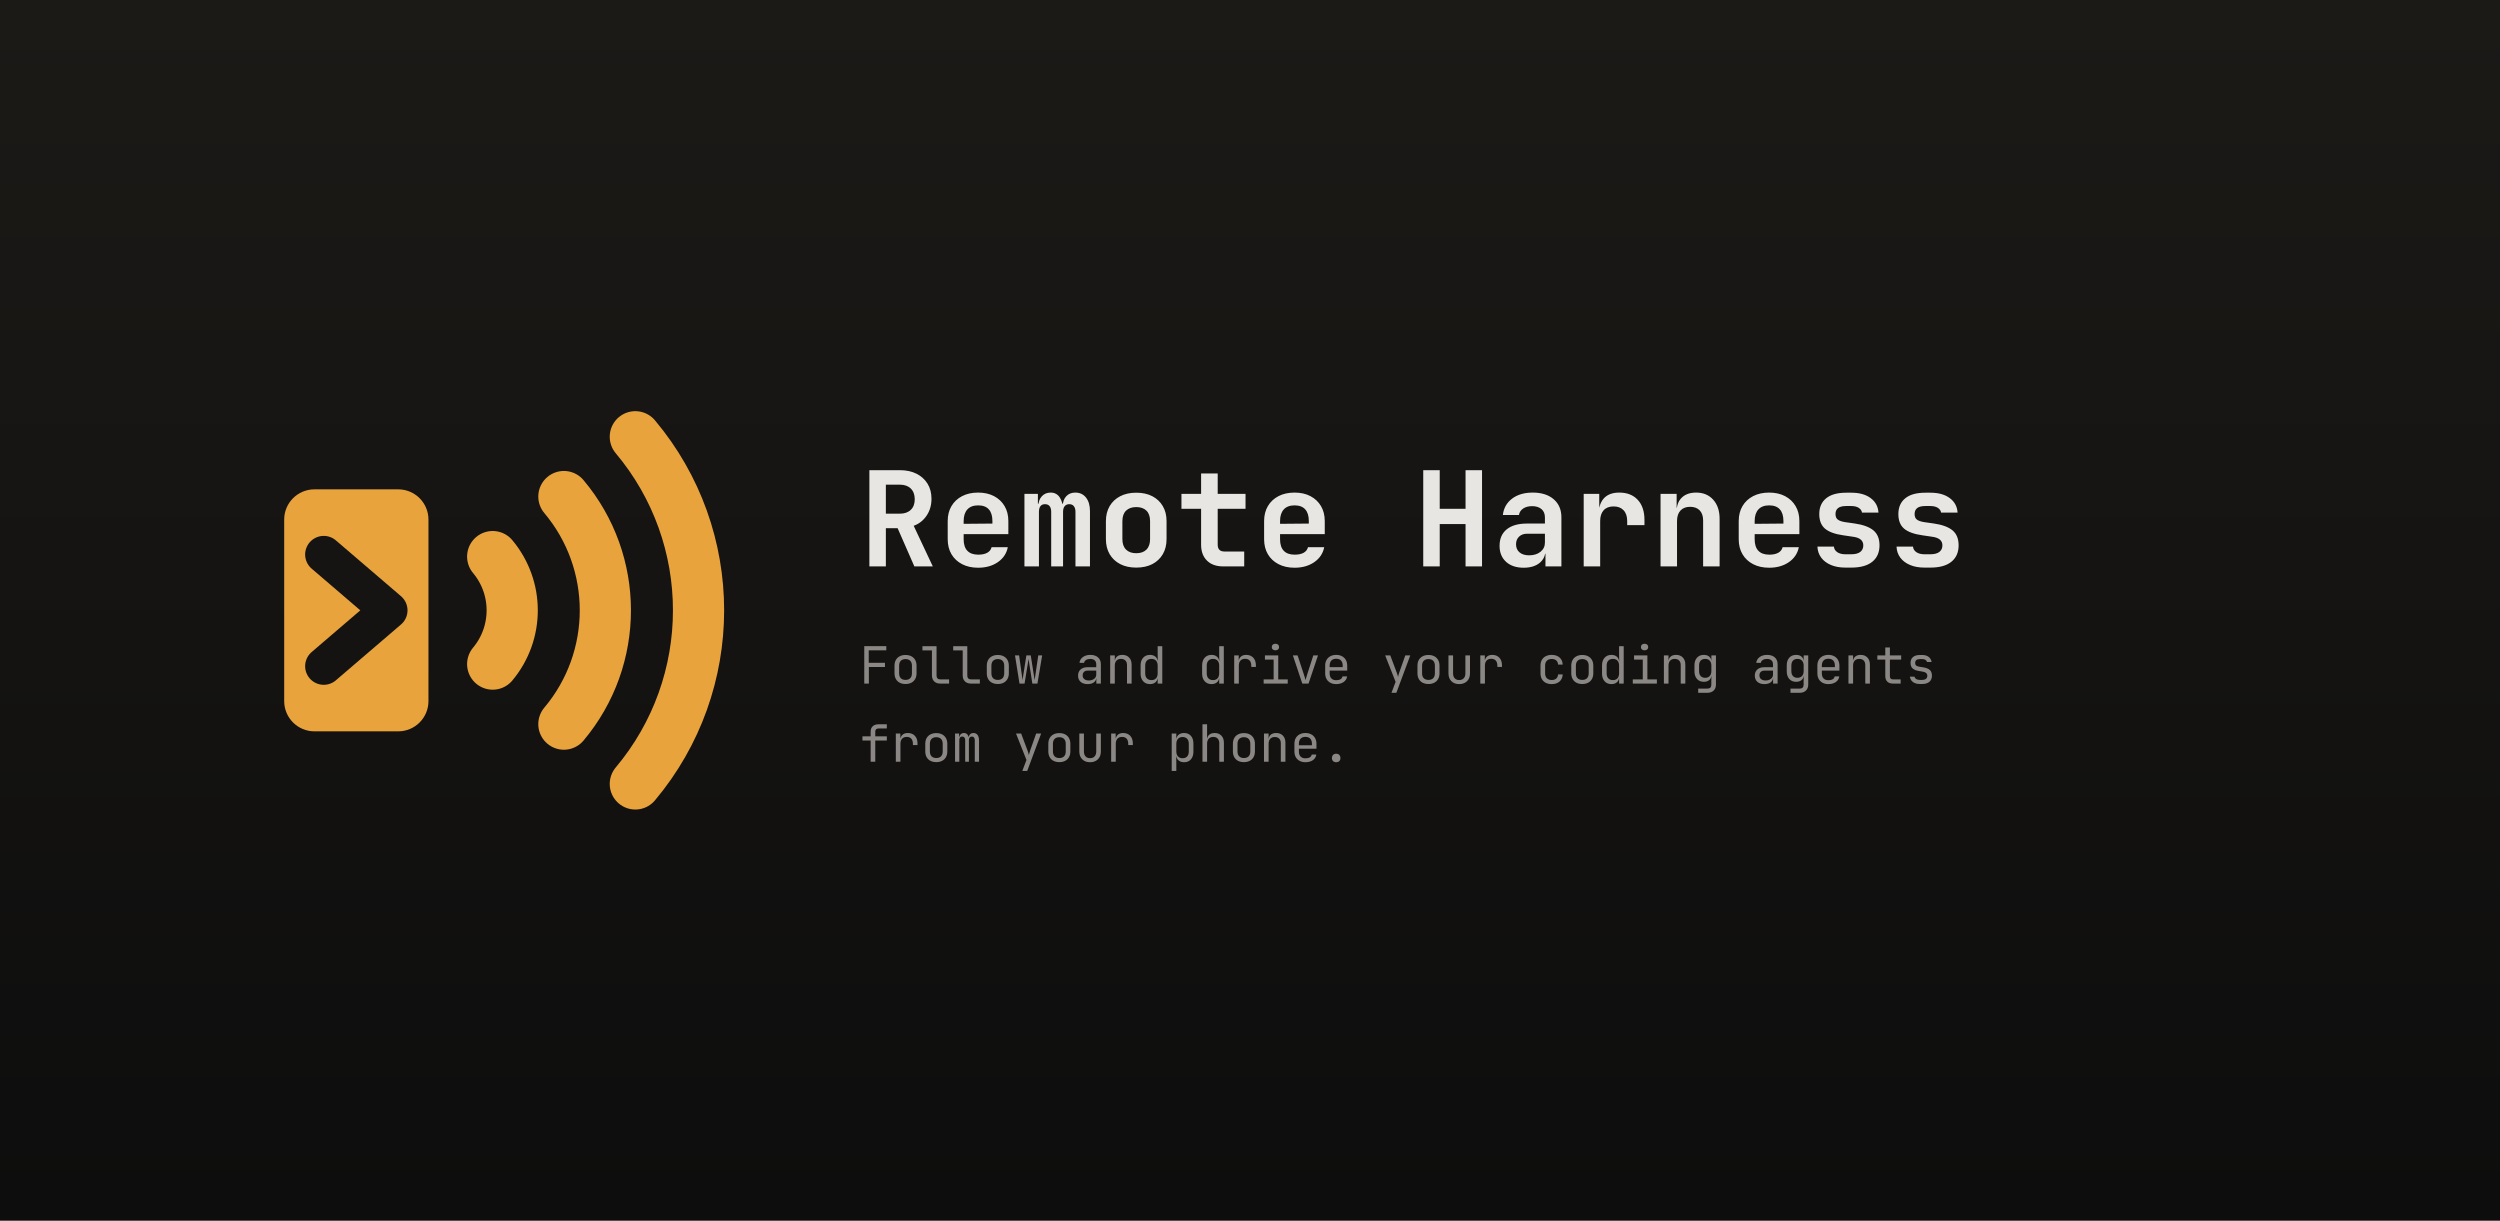
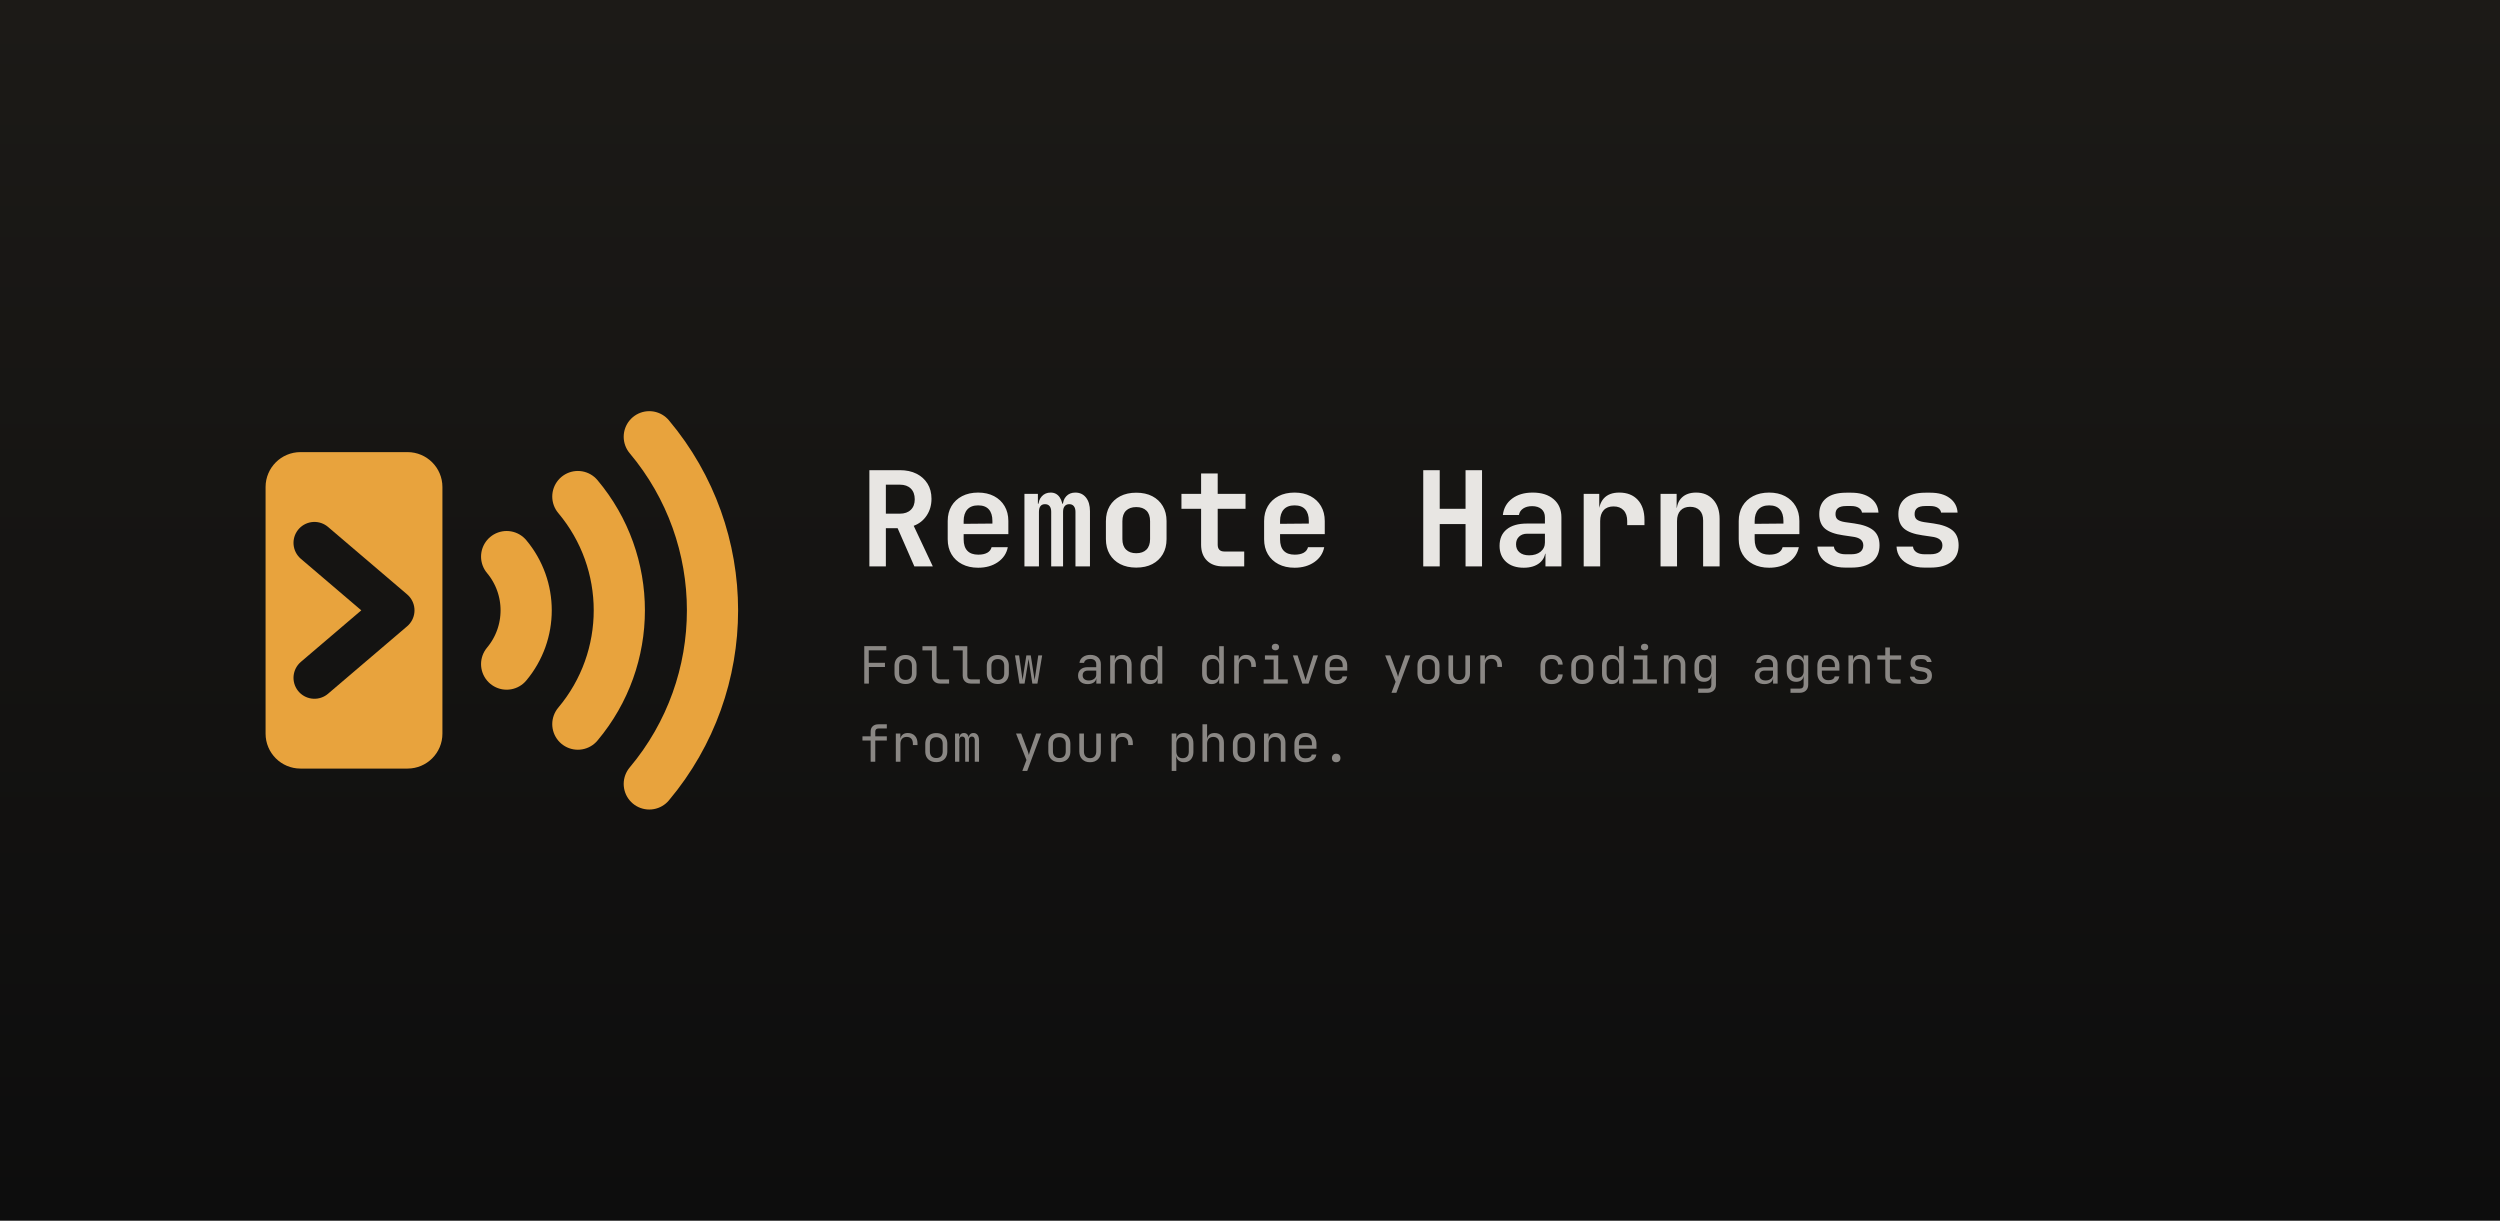
<svg xmlns="http://www.w3.org/2000/svg" width="1024" height="500" viewBox="0 0 1024 500">
  <defs>
    <linearGradient id="fg-bg" x1="0" y1="0" x2="0" y2="1">
      <stop offset="0" stop-color="#1C1A17" />
      <stop offset="1" stop-color="#0D0D0D" />
    </linearGradient>
  </defs>
  <rect width="100%" height="100%" fill="url(#fg-bg)" />
  <g transform="translate(84 128) scale(0.9531)">
    <defs>
      <mask id="cursor-regular">
        <rect width="256" height="256" fill="#fff" />
-         <path d="M51 104L79 128L51 152" fill="none" stroke="#000" stroke-width="16" stroke-linecap="round" stroke-linejoin="round" />
+         <path d="M47 99L81 128L47 157" fill="none" stroke="#000" stroke-width="18" stroke-linecap="round" stroke-linejoin="round" />
      </mask>
    </defs>
-     <rect x="34" y="76" width="62" height="104" rx="13" fill="#E8A33D" mask="url(#cursor-regular)" />
+     <rect x="26" y="60" width="76" height="136" rx="15" fill="#E8A33D" mask="url(#cursor-regular)" />
    <g fill="none" stroke="#E8A33D" stroke-width="22" stroke-linecap="round">
-       <path d="M123.6 104.9A36 36 0 0 1 123.6 151.1" />
-       <path d="M154.2 79.1A76 76 0 0 1 154.2 176.9" />
-       <path d="M184.9 53.4A116 116 0 0 1 184.9 202.6" />
+       <path d="M129.6 104.9A36 36 0 0 1 129.6 151.1" />
+       <path d="M160.2 79.1A76 76 0 0 1 160.2 176.9" />
+       <path d="M190.9 53.4A116 116 0 0 1 190.9 202.6" />
    </g>
  </g>
  <path d="M362.85 232L356.1 232L356.1 192.58L368.58 192.58Q372.52 192.58 375.41 194.04Q378.3 195.5 379.92 198.12Q381.54 200.73 381.54 204.3L381.54 204.3Q381.54 208.19 379.57 211.16Q377.6 214.13 374.25 215.37L374.25 215.37L382.08 232L374.52 232L367.66 216.34L362.85 216.34L362.85 232M362.85 198.52L362.85 210.4L368.58 210.4Q371.44 210.4 373.06 208.83Q374.68 207.27 374.68 204.51L374.68 204.51Q374.68 201.71 373.06 200.11Q371.44 198.52 368.58 198.52L368.58 198.52L362.85 198.52M400.65 232.54L400.65 232.54Q396.87 232.54 394.07 231.08Q391.26 229.62 389.72 227.01Q388.18 224.39 388.18 220.88L388.18 220.88L388.18 213.42Q388.18 209.91 389.72 207.3Q391.26 204.68 394.07 203.22Q396.87 201.76 400.65 201.76L400.65 201.76Q404.38 201.76 407.16 203.22Q409.94 204.68 411.48 207.3Q413.02 209.91 413.02 213.42L413.02 213.42L413.02 218.77L394.71 218.77L394.71 220.88Q394.71 224.01 396.23 225.6Q397.74 227.19 400.71 227.19L400.71 227.19Q402.98 227.19 404.38 226.41Q405.78 225.63 406.16 224.12L406.16 224.12L412.8 224.12Q412.05 227.95 408.73 230.25Q405.41 232.54 400.65 232.54M406.97 214.45L406.49 214.99L406.49 213.37Q406.49 210.29 405.03 208.65Q403.57 207 400.65 207L400.65 207Q397.74 207 396.23 208.67Q394.71 210.35 394.71 213.42L394.71 213.42L394.71 214.56L406.97 214.45M425.55 232L419.61 232L419.61 202.3L425.12 202.3L425.12 206.3L426.25 206.3L425.33 207.27Q425.33 204.78 426.74 203.27Q428.14 201.76 430.35 201.76L430.35 201.76Q432.73 201.76 434.05 203.7Q435.38 205.65 435.38 208.94L435.38 208.94L434.19 206.3L436.02 206.3L435.32 207.27Q435.32 204.78 436.73 203.27Q438.13 201.76 440.45 201.76L440.45 201.76Q443.21 201.76 444.83 203.81Q446.45 205.86 446.45 209.37L446.45 209.37L446.45 232L440.51 232L440.51 209.64Q440.51 208.19 439.86 207.35Q439.21 206.51 437.97 206.51L437.97 206.51Q436.78 206.51 436.1 207.32Q435.43 208.13 435.43 209.64L435.43 209.64L435.43 232L430.57 232L430.57 209.64Q430.57 208.13 429.92 207.32Q429.27 206.51 428.03 206.51L428.03 206.51Q426.79 206.51 426.17 207.32Q425.55 208.13 425.55 209.64L425.55 209.64L425.55 232M465.4 232.49L465.4 232.49Q461.62 232.49 458.84 231.06Q456.06 229.62 454.52 227.01Q452.98 224.39 452.98 220.82L452.98 220.82L452.98 213.48Q452.98 209.91 454.52 207.3Q456.06 204.68 458.84 203.25Q461.62 201.81 465.4 201.81L465.4 201.81Q469.23 201.81 471.99 203.25Q474.74 204.68 476.28 207.3Q477.82 209.91 477.82 213.42L477.82 213.42L477.82 220.82Q477.82 224.39 476.28 227.01Q474.74 229.62 471.99 231.06Q469.23 232.49 465.4 232.49M465.4 226.6L465.4 226.6Q468.1 226.6 469.58 225.12Q471.07 223.63 471.07 220.82L471.07 220.82L471.07 213.48Q471.07 210.62 469.58 209.16Q468.1 207.7 465.4 207.7L465.4 207.7Q462.75 207.7 461.24 209.16Q459.73 210.62 459.73 213.48L459.73 213.48L459.73 220.82Q459.73 223.63 461.24 225.12Q462.75 226.6 465.4 226.6M509.63 232L501.04 232Q496.77 232 494.37 229.62Q491.97 227.25 491.97 223.09L491.97 223.09L491.97 208.4L483.92 208.4L483.92 202.3L491.97 202.3L491.97 193.93L498.77 193.93L498.77 202.3L510.17 202.3L510.17 208.4L498.77 208.4L498.77 223.09Q498.77 225.9 501.53 225.9L501.53 225.9L509.63 225.9L509.63 232M530.25 232.54L530.25 232.54Q526.47 232.54 523.67 231.08Q520.86 229.62 519.32 227.01Q517.78 224.39 517.78 220.88L517.78 220.88L517.78 213.42Q517.78 209.91 519.32 207.3Q520.86 204.68 523.67 203.22Q526.47 201.76 530.25 201.76L530.25 201.76Q533.98 201.76 536.76 203.22Q539.54 204.68 541.08 207.3Q542.62 209.91 542.62 213.42L542.62 213.42L542.62 218.77L524.31 218.77L524.31 220.88Q524.31 224.01 525.83 225.6Q527.34 227.19 530.31 227.19L530.31 227.19Q532.58 227.19 533.98 226.41Q535.38 225.63 535.76 224.12L535.76 224.12L542.4 224.12Q541.65 227.95 538.33 230.25Q535.01 232.54 530.25 232.54M536.57 214.45L536.09 214.99L536.09 213.37Q536.09 210.29 534.63 208.65Q533.17 207 530.25 207L530.25 207Q527.34 207 525.83 208.67Q524.31 210.35 524.31 213.42L524.31 213.42L524.31 214.56L536.57 214.45M589.71 232L582.96 232L582.96 192.58L589.71 192.58L589.71 208.4L600.29 208.4L600.29 192.58L607.04 192.58L607.04 232L600.29 232L600.29 214.67L589.71 214.67L589.71 232M624.11 232.54L624.11 232.54Q619.52 232.54 616.87 230.11Q614.22 227.68 614.22 223.58L614.22 223.58Q614.22 219.2 617.14 216.83Q620.06 214.45 625.4 214.45L625.4 214.45L632.8 214.45L632.8 211.91Q632.8 209.75 631.4 208.54Q629.99 207.32 627.56 207.32L627.56 207.32Q625.35 207.32 623.89 208.29Q622.43 209.27 622.16 210.94L622.16 210.94L615.57 210.94Q616.06 206.73 619.35 204.24Q622.65 201.76 627.78 201.76L627.78 201.76Q633.23 201.76 636.39 204.49Q639.55 207.21 639.55 211.86L639.55 211.86L639.55 232L633.02 232L633.02 226.82L631.94 226.82L633.02 225.36Q633.02 228.65 630.59 230.6Q628.16 232.54 624.11 232.54M626.32 227.46L626.32 227.46Q629.18 227.46 630.99 226.01Q632.8 224.55 632.8 222.23L632.8 222.23L632.8 218.61L625.51 218.61Q623.46 218.61 622.22 219.8Q620.97 220.98 620.97 222.93L620.97 222.93Q620.97 225.03 622.4 226.25Q623.84 227.46 626.32 227.46M655.43 232L648.68 232L648.68 202.3L655.05 202.3L655.05 207.97L656.72 207.97L654.72 211.43Q654.72 206.62 656.88 204.19Q659.04 201.76 663.26 201.76L663.26 201.76Q668.06 201.76 670.82 204.73Q673.57 207.7 673.57 212.94L673.57 212.94L673.57 215.1L666.5 215.1L666.5 213.42Q666.5 210.56 665.01 209Q663.53 207.43 660.93 207.43L660.93 207.43Q658.29 207.43 656.86 209Q655.43 210.56 655.43 213.42L655.43 213.42L655.43 232M686.91 232L680.16 232L680.16 202.3L686.75 202.3L686.75 207.97L688.58 207.97L686.75 209.54Q686.75 205.86 688.88 203.81Q691.01 201.76 694.74 201.76L694.74 201.76Q699.11 201.76 701.73 204.68Q704.35 207.59 704.35 212.51L704.35 212.51L704.35 232L697.6 232L697.6 213.21Q697.6 210.51 696.2 209.05Q694.79 207.59 692.25 207.59L692.25 207.59Q689.77 207.59 688.34 209.1Q686.91 210.62 686.91 213.42L686.91 213.42L686.91 232M724.65 232.54L724.65 232.54Q720.87 232.54 718.07 231.08Q715.26 229.62 713.72 227.01Q712.18 224.39 712.18 220.88L712.18 220.88L712.18 213.42Q712.18 209.91 713.72 207.3Q715.26 204.68 718.07 203.22Q720.87 201.76 724.65 201.76L724.65 201.76Q728.38 201.76 731.16 203.22Q733.94 204.68 735.48 207.3Q737.02 209.91 737.02 213.42L737.02 213.42L737.02 218.77L718.71 218.77L718.71 220.88Q718.71 224.01 720.23 225.6Q721.74 227.19 724.71 227.19L724.71 227.19Q726.98 227.19 728.38 226.41Q729.78 225.63 730.16 224.12L730.16 224.12L736.8 224.12Q736.05 227.95 732.73 230.25Q729.41 232.54 724.65 232.54M730.97 214.45L730.49 214.99L730.49 213.37Q730.49 210.29 729.03 208.65Q727.57 207 724.65 207L724.65 207Q721.74 207 720.23 208.67Q718.71 210.35 718.71 213.42L718.71 213.42L718.71 214.56L730.97 214.45M758.24 232.49L755.87 232.49Q752.46 232.49 749.93 231.41Q747.39 230.33 745.96 228.41Q744.53 226.49 744.42 223.9L744.42 223.9L751.17 223.9Q751.28 225.3 752.54 226.17Q753.81 227.03 755.87 227.03L755.87 227.03L758.24 227.03Q760.73 227.03 761.97 226.06Q763.21 225.09 763.21 223.41L763.21 223.41Q763.21 221.85 762.1 220.96Q761 220.07 758.67 219.8L758.67 219.8L755 219.26Q749.93 218.55 747.55 216.56Q745.17 214.56 745.17 210.56L745.17 210.56Q745.17 206.4 747.98 204.11Q750.79 201.81 756.24 201.81L756.24 201.81L758.3 201.81Q763.26 201.81 766.23 204.03Q769.2 206.24 769.42 209.97L769.42 209.97L762.67 209.97Q762.51 208.78 761.35 208.02Q760.19 207.27 758.3 207.27L758.3 207.27L756.24 207.27Q753.92 207.27 752.87 208.11Q751.82 208.94 751.82 210.56L751.82 210.56Q751.82 212.07 752.73 212.8Q753.65 213.53 755.7 213.86L755.7 213.86L759.54 214.4Q764.83 215.15 767.34 217.23Q769.85 219.31 769.85 223.36L769.85 223.36Q769.85 227.68 766.91 230.08Q763.97 232.49 758.24 232.49L758.24 232.49M790.64 232.49L788.27 232.49Q784.86 232.49 782.33 231.41Q779.79 230.33 778.36 228.41Q776.93 226.49 776.82 223.9L776.82 223.9L783.57 223.9Q783.68 225.3 784.94 226.17Q786.21 227.03 788.27 227.03L788.27 227.03L790.64 227.03Q793.13 227.03 794.37 226.06Q795.61 225.09 795.61 223.41L795.61 223.41Q795.61 221.85 794.5 220.96Q793.4 220.07 791.07 219.8L791.07 219.8L787.4 219.26Q782.33 218.55 779.95 216.56Q777.57 214.56 777.57 210.56L777.57 210.56Q777.57 206.4 780.38 204.11Q783.19 201.81 788.64 201.81L788.64 201.81L790.7 201.81Q795.66 201.81 798.63 204.03Q801.6 206.24 801.82 209.97L801.82 209.97L795.07 209.97Q794.91 208.78 793.75 208.02Q792.59 207.27 790.7 207.27L790.7 207.27L788.64 207.27Q786.32 207.27 785.27 208.11Q784.22 208.94 784.22 210.56L784.22 210.56Q784.22 212.07 785.13 212.8Q786.05 213.53 788.1 213.86L788.1 213.86L791.94 214.4Q797.23 215.15 799.74 217.23Q802.25 219.31 802.25 223.36L802.25 223.36Q802.25 227.68 799.31 230.08Q796.37 232.49 790.64 232.49L790.64 232.49" fill="#E8E6E3" />
  <path d="M355.89 280L354 280L354 264.65L363.03 264.65L363.03 266.37L355.84 266.37L355.84 271.47L362.48 271.47L362.48 273.2L355.89 273.2L355.89 280M370.9 280.17L370.9 280.17Q369.51 280.17 368.51 279.64Q367.5 279.12 366.94 278.12Q366.39 277.12 366.39 275.76L366.39 275.76L366.39 272.69Q366.39 271.31 366.94 270.32Q367.5 269.33 368.51 268.81Q369.51 268.28 370.9 268.28L370.9 268.28Q372.29 268.28 373.29 268.81Q374.3 269.33 374.86 270.32Q375.42 271.31 375.42 272.67L375.42 272.67L375.42 275.76Q375.42 277.12 374.86 278.12Q374.3 279.12 373.29 279.64Q372.29 280.17 370.9 280.17M370.9 278.49L370.9 278.49Q372.14 278.49 372.83 277.8Q373.53 277.1 373.53 275.76L373.53 275.76L373.53 272.69Q373.53 271.35 372.83 270.65Q372.14 269.96 370.9 269.96L370.9 269.96Q369.68 269.96 368.98 270.65Q368.28 271.35 368.28 272.69L368.28 272.69L368.28 275.76Q368.28 277.1 368.98 277.8Q369.68 278.49 370.9 278.49M388.75 280L385.08 280Q384.07 280 383.31 279.6Q382.56 279.2 382.14 278.47Q381.72 277.73 381.72 276.75L381.72 276.75L381.72 266.39L377.83 266.39L377.83 264.67L383.61 264.67L383.61 276.75Q383.61 277.46 384 277.87Q384.4 278.28 385.08 278.28L385.08 278.28L388.75 278.28L388.75 280M401.35 280L397.68 280Q396.67 280 395.91 279.6Q395.16 279.2 394.74 278.47Q394.32 277.73 394.32 276.75L394.32 276.75L394.32 266.39L390.43 266.39L390.43 264.67L396.21 264.67L396.21 276.75Q396.21 277.46 396.6 277.87Q397 278.28 397.68 278.28L397.68 278.28L401.35 278.28L401.35 280M408.7 280.17L408.7 280.17Q407.31 280.17 406.31 279.64Q405.3 279.12 404.74 278.12Q404.19 277.12 404.19 275.76L404.19 275.76L404.19 272.69Q404.19 271.31 404.74 270.32Q405.3 269.33 406.31 268.81Q407.31 268.28 408.7 268.28L408.7 268.28Q410.09 268.28 411.09 268.81Q412.1 269.33 412.66 270.32Q413.22 271.31 413.22 272.67L413.22 272.67L413.22 275.76Q413.22 277.12 412.66 278.12Q412.1 279.12 411.09 279.64Q410.09 280.17 408.7 280.17M408.7 278.49L408.7 278.49Q409.94 278.49 410.63 277.8Q411.33 277.1 411.33 275.76L411.33 275.76L411.33 272.69Q411.33 271.35 410.63 270.65Q409.94 269.96 408.7 269.96L408.7 269.96Q407.48 269.96 406.78 270.65Q406.08 271.35 406.08 272.69L406.08 272.69L406.08 275.76Q406.08 277.1 406.78 277.8Q407.48 278.49 408.7 278.49M419.66 280L417.58 280L415.74 268.45L417.42 268.45L418.57 276.64Q418.63 277.1 418.71 277.64Q418.78 278.17 418.82 278.53L418.82 278.53Q418.86 278.17 418.96 277.64Q419.05 277.1 419.12 276.64L419.12 276.64L420.4 268.45L422.2 268.45L423.48 276.64Q423.55 277.1 423.64 277.64Q423.74 278.17 423.78 278.53L423.78 278.53Q423.82 278.17 423.91 277.64Q424.01 277.1 424.07 276.64L424.07 276.64L425.27 268.45L426.87 268.45L424.93 280L422.85 280L421.62 272.02Q421.53 271.43 421.43 270.84Q421.32 270.26 421.28 269.92L421.28 269.92Q421.24 270.26 421.15 270.84Q421.07 271.43 420.96 272.02L420.96 272.02L419.66 280M445.49 280.21L445.49 280.21Q443.67 280.21 442.62 279.28Q441.57 278.34 441.57 276.75L441.57 276.75Q441.57 275.13 442.62 274.2Q443.67 273.28 445.45 273.28L445.45 273.28L449.02 273.28L449.02 272.13Q449.02 271.05 448.38 270.48Q447.74 269.9 446.56 269.9L446.56 269.9Q445.53 269.9 444.84 270.33Q444.15 270.76 444.04 271.5L444.04 271.5L442.15 271.5Q442.34 270 443.56 269.12Q444.78 268.24 446.61 268.24L446.61 268.24Q448.6 268.24 449.76 269.27Q450.91 270.3 450.91 272.06L450.91 272.06L450.91 280L449.06 280L449.06 277.8L448.75 277.8L449.06 277.48Q449.06 278.74 448.09 279.48Q447.11 280.21 445.49 280.21M445.95 278.72L445.95 278.72Q447.3 278.72 448.16 278.05Q449.02 277.38 449.02 276.33L449.02 276.33L449.02 274.69L445.49 274.69Q444.55 274.69 444 275.21Q443.46 275.74 443.46 276.64L443.46 276.64Q443.46 277.61 444.12 278.16Q444.78 278.72 445.95 278.72M456.62 280L454.73 280L454.73 268.45L456.62 268.45L456.62 270.65L457.02 270.65L456.62 271.1Q456.62 269.73 457.44 268.99Q458.26 268.24 459.71 268.24L459.71 268.24Q461.45 268.24 462.48 269.31Q463.51 270.38 463.51 272.23L463.51 272.23L463.51 280L461.62 280L461.62 272.44Q461.62 271.2 460.96 270.54Q460.3 269.88 459.16 269.88L459.16 269.88Q457.99 269.88 457.3 270.59Q456.62 271.31 456.62 272.65L456.62 272.65L456.62 280M471.03 280.21L471.03 280.21Q469.31 280.21 468.25 279.06Q467.19 277.9 467.19 275.93L467.19 275.93L467.19 272.55Q467.19 270.55 468.24 269.4Q469.29 268.24 471.03 268.24L471.03 268.24Q472.46 268.24 473.32 269.02Q474.18 269.79 474.18 271.1L474.18 271.1L473.8 270.65L474.22 270.65L474.18 268.03L474.18 264.67L476.07 264.67L476.07 280L474.18 280L474.18 277.8L473.8 277.8L474.18 277.35Q474.18 278.68 473.32 279.44Q472.46 280.21 471.03 280.21M471.66 278.57L471.66 278.57Q472.83 278.57 473.51 277.84Q474.18 277.1 474.18 275.8L474.18 275.8L474.18 272.65Q474.18 271.35 473.51 270.61Q472.83 269.88 471.66 269.88L471.66 269.88Q470.46 269.88 469.77 270.59Q469.08 271.31 469.08 272.65L469.08 272.65L469.08 275.8Q469.08 277.14 469.77 277.86Q470.46 278.57 471.66 278.57M496.23 280.21L496.23 280.21Q494.51 280.21 493.45 279.06Q492.39 277.9 492.39 275.93L492.39 275.93L492.39 272.55Q492.39 270.55 493.44 269.4Q494.49 268.24 496.23 268.24L496.23 268.24Q497.66 268.24 498.52 269.02Q499.38 269.79 499.38 271.1L499.38 271.1L499 270.65L499.42 270.65L499.38 268.03L499.38 264.67L501.27 264.67L501.27 280L499.38 280L499.38 277.8L499 277.8L499.38 277.35Q499.38 278.68 498.52 279.44Q497.66 280.21 496.23 280.21M496.86 278.57L496.86 278.57Q498.03 278.57 498.71 277.84Q499.38 277.1 499.38 275.8L499.38 275.8L499.38 272.65Q499.38 271.35 498.71 270.61Q498.03 269.88 496.86 269.88L496.86 269.88Q495.66 269.88 494.97 270.59Q494.28 271.31 494.28 272.65L494.28 272.65L494.28 275.8Q494.28 277.14 494.97 277.86Q495.66 278.57 496.86 278.57M507.42 280L505.53 280L505.53 268.45L507.38 268.45L507.38 270.65L507.82 270.65L507.21 272.02Q507.21 270.15 508.02 269.2Q508.83 268.24 510.42 268.24L510.42 268.24Q512.25 268.24 513.33 269.38Q514.41 270.53 514.41 272.48L514.41 272.48L514.41 273.18L512.52 273.18L512.52 272.65Q512.52 271.29 511.86 270.56Q511.2 269.84 509.98 269.84L509.98 269.84Q508.79 269.84 508.1 270.57Q507.42 271.31 507.42 272.65L507.42 272.65L507.42 280M527.46 280L517.59 280L517.59 278.28L521.68 278.28L521.68 270.17L518.11 270.17L518.11 268.45L523.57 268.45L523.57 278.28L527.46 278.28L527.46 280M522.42 266.37L522.42 266.37Q521.72 266.37 521.32 266.01Q520.92 265.66 520.92 265.05L520.92 265.05Q520.92 264.42 521.32 264.05Q521.72 263.68 522.42 263.68L522.42 263.68Q523.11 263.68 523.51 264.05Q523.91 264.42 523.91 265.05L523.91 265.05Q523.91 265.66 523.51 266.01Q523.11 266.37 522.42 266.37M535.98 280L533.42 280L529.56 268.45L531.49 268.45L534.05 276.22Q534.28 276.91 534.47 277.55Q534.66 278.19 534.74 278.55L534.74 278.55Q534.85 278.19 535.04 277.55Q535.23 276.91 535.44 276.22L535.44 276.22L537.93 268.45L539.85 268.45L535.98 280M547.3 280.21L547.3 280.21Q545.94 280.21 544.92 279.66Q543.9 279.12 543.34 278.12Q542.79 277.12 542.79 275.8L542.79 275.8L542.79 272.65Q542.79 271.31 543.34 270.32Q543.9 269.33 544.92 268.79Q545.94 268.24 547.3 268.24L547.3 268.24Q548.67 268.24 549.68 268.79Q550.7 269.33 551.26 270.32Q551.82 271.31 551.82 272.65L551.82 272.65L551.82 274.69L544.63 274.69L544.63 275.8Q544.63 277.17 545.33 277.89Q546.02 278.61 547.3 278.61L547.3 278.61Q548.39 278.61 549.06 278.23Q549.74 277.84 549.88 277.06L549.88 277.06L551.77 277.06Q551.58 278.51 550.36 279.36Q549.13 280.21 547.3 280.21M550.11 273.26L549.97 273.43L549.97 272.65Q549.97 271.29 549.28 270.55Q548.6 269.82 547.3 269.82L547.3 269.82Q546.02 269.82 545.33 270.55Q544.63 271.29 544.63 272.65L544.63 272.65L544.63 273.26L550.11 273.26M571.95 283.78L569.94 283.78L571.64 279.29L567.36 268.45L569.46 268.45L572.14 275.59Q572.29 275.95 572.42 276.44Q572.54 276.93 572.63 277.27L572.63 277.27Q572.71 276.93 572.84 276.44Q572.96 275.95 573.09 275.59L573.09 275.59L575.61 268.45L577.65 268.45L571.95 283.78M585.1 280.17L585.1 280.17Q583.71 280.17 582.71 279.64Q581.7 279.12 581.14 278.12Q580.59 277.12 580.59 275.76L580.59 275.76L580.59 272.69Q580.59 271.31 581.14 270.32Q581.7 269.33 582.71 268.81Q583.71 268.28 585.1 268.28L585.1 268.28Q586.49 268.28 587.49 268.81Q588.5 269.33 589.06 270.32Q589.62 271.31 589.62 272.67L589.62 272.67L589.62 275.76Q589.62 277.12 589.06 278.12Q588.5 279.12 587.49 279.64Q586.49 280.17 585.1 280.17M585.1 278.49L585.1 278.49Q586.34 278.49 587.03 277.8Q587.73 277.1 587.73 275.76L587.73 275.76L587.73 272.69Q587.73 271.35 587.03 270.65Q586.34 269.96 585.1 269.96L585.1 269.96Q583.88 269.96 583.18 270.65Q582.48 271.35 582.48 272.69L582.48 272.69L582.48 275.76Q582.48 277.1 583.18 277.8Q583.88 278.49 585.1 278.49M597.68 280.21L597.68 280.21Q595.68 280.21 594.49 279.02Q593.29 277.84 593.29 275.8L593.29 275.8L593.29 268.45L595.18 268.45L595.18 275.8Q595.18 277.1 595.85 277.83Q596.52 278.55 597.68 278.55L597.68 278.55Q598.86 278.55 599.54 277.83Q600.22 277.1 600.22 275.8L600.22 275.8L600.22 268.45L602.11 268.45L602.11 275.8Q602.11 277.84 600.89 279.02Q599.67 280.21 597.68 280.21M608.22 280L606.33 280L606.33 268.45L608.18 268.45L608.18 270.65L608.62 270.65L608.01 272.02Q608.01 270.15 608.82 269.2Q609.63 268.24 611.22 268.24L611.22 268.24Q613.05 268.24 614.13 269.38Q615.21 270.53 615.21 272.48L615.21 272.48L615.21 273.18L613.32 273.18L613.32 272.65Q613.32 271.29 612.66 270.56Q612 269.84 610.78 269.84L610.78 269.84Q609.59 269.84 608.9 270.57Q608.22 271.31 608.22 272.65L608.22 272.65L608.22 280M635.58 280.21L635.58 280.21Q634.2 280.21 633.16 279.69Q632.12 279.16 631.55 278.16Q630.99 277.17 630.99 275.8L630.99 275.8L630.99 272.65Q630.99 271.26 631.55 270.28Q632.12 269.29 633.16 268.77Q634.2 268.24 635.58 268.24L635.58 268.24Q637.58 268.24 638.8 269.31Q640.02 270.38 640.08 272.23L640.08 272.23L638.19 272.23Q638.13 271.12 637.44 270.52Q636.76 269.92 635.58 269.92L635.58 269.92Q634.35 269.92 633.61 270.62Q632.88 271.33 632.88 272.63L632.88 272.63L632.88 275.8Q632.88 277.1 633.61 277.82Q634.35 278.53 635.58 278.53L635.58 278.53Q636.76 278.53 637.44 277.92Q638.13 277.31 638.19 276.22L638.19 276.22L640.08 276.22Q640.02 278.07 638.8 279.14Q637.58 280.21 635.58 280.21M648.1 280.17L648.1 280.17Q646.71 280.17 645.71 279.64Q644.7 279.12 644.14 278.12Q643.59 277.12 643.59 275.76L643.59 275.76L643.59 272.69Q643.59 271.31 644.14 270.32Q644.7 269.33 645.71 268.81Q646.71 268.28 648.1 268.28L648.1 268.28Q649.49 268.28 650.49 268.81Q651.5 269.33 652.06 270.32Q652.62 271.31 652.62 272.67L652.62 272.67L652.62 275.76Q652.62 277.12 652.06 278.12Q651.5 279.12 650.49 279.64Q649.49 280.17 648.1 280.17M648.1 278.49L648.1 278.49Q649.34 278.49 650.03 277.8Q650.73 277.1 650.73 275.76L650.73 275.76L650.73 272.69Q650.73 271.35 650.03 270.65Q649.34 269.96 648.1 269.96L648.1 269.96Q646.88 269.96 646.18 270.65Q645.48 271.35 645.48 272.69L645.48 272.69L645.48 275.76Q645.48 277.1 646.18 277.8Q646.88 278.49 648.1 278.49M660.03 280.21L660.03 280.21Q658.31 280.21 657.25 279.06Q656.19 277.9 656.19 275.93L656.19 275.93L656.19 272.55Q656.19 270.55 657.24 269.4Q658.29 268.24 660.03 268.24L660.03 268.24Q661.46 268.24 662.32 269.02Q663.18 269.79 663.18 271.1L663.18 271.1L662.8 270.65L663.22 270.65L663.18 268.03L663.18 264.67L665.07 264.67L665.07 280L663.18 280L663.18 277.8L662.8 277.8L663.18 277.35Q663.18 278.68 662.32 279.44Q661.46 280.21 660.03 280.21M660.66 278.57L660.66 278.57Q661.83 278.57 662.51 277.84Q663.18 277.1 663.18 275.8L663.18 275.8L663.18 272.65Q663.18 271.35 662.51 270.61Q661.83 269.88 660.66 269.88L660.66 269.88Q659.46 269.88 658.77 270.59Q658.08 271.31 658.08 272.65L658.08 272.65L658.08 275.8Q658.08 277.14 658.77 277.86Q659.46 278.57 660.66 278.57M678.66 280L668.79 280L668.79 278.28L672.88 278.28L672.88 270.17L669.31 270.17L669.31 268.45L674.77 268.45L674.77 278.28L678.66 278.28L678.66 280M673.62 266.37L673.62 266.37Q672.92 266.37 672.52 266.01Q672.12 265.66 672.12 265.05L672.12 265.05Q672.12 264.42 672.52 264.05Q672.92 263.68 673.62 263.68L673.62 263.68Q674.31 263.68 674.71 264.05Q675.11 264.42 675.11 265.05L675.11 265.05Q675.11 265.66 674.71 266.01Q674.31 266.37 673.62 266.37M683.42 280L681.53 280L681.53 268.45L683.42 268.45L683.42 270.65L683.82 270.65L683.42 271.1Q683.42 269.73 684.24 268.99Q685.06 268.24 686.51 268.24L686.51 268.24Q688.25 268.24 689.28 269.31Q690.31 270.38 690.31 272.23L690.31 272.23L690.31 280L688.42 280L688.42 272.44Q688.42 271.2 687.76 270.54Q687.1 269.88 685.96 269.88L685.96 269.88Q684.79 269.88 684.1 270.59Q683.42 271.31 683.42 272.65L683.42 272.65L683.42 280M699.24 283.78L695.58 283.78L695.58 282.06L699.26 282.06Q700.14 282.06 700.55 281.66Q700.96 281.26 700.96 280.42L700.96 280.42L700.96 278.95L701 276.85L700.62 276.85L700.98 276.54Q700.98 277.8 700.14 278.53Q699.3 279.27 697.89 279.27L697.89 279.27Q696.11 279.27 695.08 278.1Q694.05 276.93 694.05 274.96L694.05 274.96L694.05 272.52Q694.05 270.55 695.08 269.4Q696.11 268.24 697.89 268.24L697.89 268.24Q699.3 268.24 700.14 268.98Q700.98 269.71 700.98 270.97L700.98 270.97L700.62 270.65L700.98 270.65L700.98 268.45L702.85 268.45L702.85 280.42Q702.85 281.97 701.89 282.88Q700.94 283.78 699.24 283.78L699.24 283.78M698.46 277.63L698.46 277.63Q699.63 277.63 700.31 276.89Q700.98 276.16 700.98 274.86L700.98 274.86L700.98 272.65Q700.98 271.35 700.31 270.61Q699.63 269.88 698.46 269.88L698.46 269.88Q697.26 269.88 696.6 270.59Q695.94 271.31 695.94 272.65L695.94 272.65L695.94 274.86Q695.94 276.2 696.6 276.91Q697.26 277.63 698.46 277.63M722.69 280.21L722.69 280.21Q720.87 280.21 719.82 279.28Q718.77 278.34 718.77 276.75L718.77 276.75Q718.77 275.13 719.82 274.2Q720.87 273.28 722.65 273.28L722.65 273.28L726.22 273.28L726.22 272.13Q726.22 271.05 725.58 270.48Q724.94 269.9 723.76 269.9L723.76 269.9Q722.73 269.9 722.04 270.33Q721.35 270.76 721.24 271.5L721.24 271.5L719.35 271.5Q719.54 270 720.76 269.12Q721.98 268.24 723.81 268.24L723.81 268.24Q725.8 268.24 726.96 269.27Q728.11 270.3 728.11 272.06L728.11 272.06L728.11 280L726.26 280L726.26 277.8L725.95 277.8L726.26 277.48Q726.26 278.74 725.29 279.48Q724.31 280.21 722.69 280.21M723.15 278.72L723.15 278.72Q724.5 278.72 725.36 278.05Q726.22 277.38 726.22 276.33L726.22 276.33L726.22 274.69L722.69 274.69Q721.75 274.69 721.2 275.21Q720.66 275.74 720.66 276.64L720.66 276.64Q720.66 277.61 721.32 278.16Q721.98 278.72 723.15 278.72M737.04 283.78L733.38 283.78L733.38 282.06L737.06 282.06Q737.94 282.06 738.35 281.66Q738.76 281.26 738.76 280.42L738.76 280.42L738.76 278.95L738.8 276.85L738.42 276.85L738.78 276.54Q738.78 277.8 737.94 278.53Q737.1 279.27 735.69 279.27L735.69 279.27Q733.91 279.27 732.88 278.1Q731.85 276.93 731.85 274.96L731.85 274.96L731.85 272.52Q731.85 270.55 732.88 269.4Q733.91 268.24 735.69 268.24L735.69 268.24Q737.1 268.24 737.94 268.98Q738.78 269.71 738.78 270.97L738.78 270.97L738.42 270.65L738.78 270.65L738.78 268.45L740.65 268.45L740.65 280.42Q740.65 281.97 739.69 282.88Q738.74 283.78 737.04 283.78L737.04 283.78M736.26 277.63L736.26 277.63Q737.43 277.63 738.11 276.89Q738.78 276.16 738.78 274.86L738.78 274.86L738.78 272.65Q738.78 271.35 738.11 270.61Q737.43 269.88 736.26 269.88L736.26 269.88Q735.06 269.88 734.4 270.59Q733.74 271.31 733.74 272.65L733.74 272.65L733.74 274.86Q733.74 276.2 734.4 276.91Q735.06 277.63 736.26 277.63M748.9 280.21L748.9 280.21Q747.54 280.21 746.52 279.66Q745.5 279.12 744.94 278.12Q744.39 277.12 744.39 275.8L744.39 275.8L744.39 272.65Q744.39 271.31 744.94 270.32Q745.5 269.33 746.52 268.79Q747.54 268.24 748.9 268.24L748.9 268.24Q750.27 268.24 751.28 268.79Q752.3 269.33 752.86 270.32Q753.42 271.31 753.42 272.65L753.42 272.65L753.42 274.69L746.23 274.69L746.23 275.8Q746.23 277.17 746.93 277.89Q747.62 278.61 748.9 278.61L748.9 278.61Q749.99 278.61 750.66 278.23Q751.34 277.84 751.48 277.06L751.48 277.06L753.37 277.06Q753.18 278.51 751.96 279.36Q750.73 280.21 748.9 280.21M751.71 273.26L751.57 273.43L751.57 272.65Q751.57 271.29 750.88 270.55Q750.2 269.82 748.9 269.82L748.9 269.82Q747.62 269.82 746.93 270.55Q746.23 271.29 746.23 272.65L746.23 272.65L746.23 273.26L751.71 273.26M759.02 280L757.13 280L757.13 268.45L759.02 268.45L759.02 270.65L759.42 270.65L759.02 271.1Q759.02 269.73 759.84 268.99Q760.66 268.24 762.11 268.24L762.11 268.24Q763.85 268.24 764.88 269.31Q765.91 270.38 765.91 272.23L765.91 272.23L765.91 280L764.02 280L764.02 272.44Q764.02 271.2 763.36 270.54Q762.7 269.88 761.56 269.88L761.56 269.88Q760.39 269.88 759.7 270.59Q759.02 271.31 759.02 272.65L759.02 272.65L759.02 280M778.51 280L775.36 280Q773.87 280 773.04 279.2Q772.21 278.4 772.21 276.96L772.21 276.96L772.21 270.17L768.96 270.17L768.96 268.45L772.21 268.45L772.21 265.2L774.1 265.2L774.1 268.45L778.72 268.45L778.72 270.17L774.1 270.17L774.1 276.96Q774.1 278.28 775.36 278.28L775.36 278.28L778.51 278.28L778.51 280M787.23 280.17L786.34 280.17Q785.17 280.17 784.3 279.8Q783.42 279.43 782.91 278.76Q782.4 278.09 782.29 277.17L782.29 277.17L784.18 277.17Q784.31 277.77 784.86 278.13Q785.42 278.49 786.34 278.49L786.34 278.49L787.23 278.49Q788.34 278.49 788.88 278.04Q789.43 277.58 789.43 276.83L789.43 276.83Q789.43 276.09 788.94 275.66Q788.44 275.23 787.48 275.09L787.48 275.09L785.92 274.83Q784.22 274.54 783.39 273.77Q782.56 273.01 782.56 271.54L782.56 271.54Q782.56 269.98 783.55 269.13Q784.54 268.28 786.51 268.28L786.51 268.28L787.31 268.28Q788.97 268.28 789.98 269.06Q790.98 269.84 791.19 271.16L791.19 271.16L789.3 271.16Q789.18 270.61 788.67 270.29Q788.17 269.96 787.31 269.96L787.31 269.96L786.51 269.96Q785.44 269.96 784.95 270.36Q784.45 270.76 784.45 271.56L784.45 271.56Q784.45 272.27 784.87 272.61Q785.29 272.94 786.2 273.09L786.2 273.09L787.75 273.34Q789.62 273.64 790.47 274.44Q791.32 275.23 791.32 276.75L791.32 276.75Q791.32 278.34 790.3 279.25Q789.28 280.17 787.23 280.17L787.23 280.17" fill="#8A8784" />
  <path d="M358.51 312L356.62 312L356.62 303.33L353.26 303.33L353.26 301.61L356.62 301.61L356.62 299.61Q356.62 298.25 357.48 297.46Q358.34 296.67 359.85 296.67L359.85 296.67L363.24 296.67L363.24 298.39L359.85 298.39Q359.2 298.39 358.86 298.7Q358.51 299 358.51 299.61L358.51 299.61L358.51 301.61L363.24 301.61L363.24 303.33L358.51 303.33L358.51 312M368.82 312L366.93 312L366.93 300.45L368.78 300.45L368.78 302.65L369.22 302.65L368.61 304.02Q368.61 302.15 369.42 301.2Q370.23 300.24 371.82 300.24L371.82 300.24Q373.65 300.24 374.73 301.38Q375.81 302.53 375.81 304.48L375.81 304.48L375.81 305.18L373.92 305.18L373.92 304.65Q373.92 303.29 373.26 302.56Q372.6 301.84 371.38 301.84L371.38 301.84Q370.19 301.84 369.5 302.57Q368.82 303.31 368.82 304.65L368.82 304.65L368.82 312M383.5 312.17L383.5 312.17Q382.11 312.17 381.11 311.64Q380.1 311.12 379.54 310.12Q378.99 309.12 378.99 307.76L378.99 307.76L378.99 304.69Q378.99 303.31 379.54 302.32Q380.1 301.33 381.11 300.81Q382.11 300.28 383.5 300.28L383.5 300.28Q384.89 300.28 385.89 300.81Q386.9 301.33 387.46 302.32Q388.02 303.31 388.02 304.67L388.02 304.67L388.02 307.76Q388.02 309.12 387.46 310.12Q386.9 311.12 385.89 311.64Q384.89 312.17 383.5 312.17M383.5 310.49L383.5 310.49Q384.74 310.49 385.43 309.8Q386.13 309.1 386.13 307.76L386.13 307.76L386.13 304.69Q386.13 303.35 385.43 302.65Q384.74 301.96 383.5 301.96L383.5 301.96Q382.28 301.96 381.58 302.65Q380.88 303.35 380.88 304.69L380.88 304.69L380.88 307.76Q380.88 309.1 381.58 309.8Q382.28 310.49 383.5 310.49M392.93 312L391.19 312L391.19 300.45L392.85 300.45L392.85 301.84L393.22 301.84L392.93 302.34Q392.93 301.37 393.44 300.81Q393.96 300.24 394.84 300.24L394.84 300.24Q395.81 300.24 396.33 300.95Q396.86 301.67 396.86 302.97L396.86 302.97L396.29 301.84L397.17 301.84L396.77 302.34Q396.77 301.37 397.31 300.81Q397.84 300.24 398.73 300.24L398.73 300.24Q399.82 300.24 400.42 301.06Q401.01 301.88 401.01 303.22L401.01 303.22L401.01 312L399.27 312L399.27 303.2Q399.27 302.49 398.97 302.09Q398.66 301.69 398.07 301.69L398.07 301.69Q397.51 301.69 397.18 302.08Q396.86 302.47 396.86 303.18L396.86 303.18L396.86 312L395.34 312L395.34 303.2Q395.34 302.47 395.02 302.08Q394.69 301.69 394.11 301.69L394.11 301.69Q393.52 301.69 393.22 302.08Q392.93 302.47 392.93 303.18L392.93 303.18L392.93 312M420.75 315.78L418.74 315.78L420.44 311.29L416.16 300.45L418.26 300.45L420.94 307.59Q421.09 307.95 421.22 308.44Q421.34 308.93 421.43 309.27L421.43 309.27Q421.51 308.93 421.64 308.44Q421.76 307.95 421.89 307.59L421.89 307.59L424.41 300.45L426.45 300.45L420.75 315.78M433.9 312.17L433.9 312.17Q432.51 312.17 431.51 311.64Q430.5 311.12 429.94 310.12Q429.39 309.12 429.39 307.76L429.39 307.76L429.39 304.69Q429.39 303.31 429.94 302.32Q430.5 301.33 431.51 300.81Q432.51 300.28 433.9 300.28L433.9 300.28Q435.29 300.28 436.29 300.81Q437.3 301.33 437.86 302.32Q438.42 303.31 438.42 304.67L438.42 304.67L438.42 307.76Q438.42 309.12 437.86 310.12Q437.3 311.12 436.29 311.64Q435.29 312.17 433.9 312.17M433.9 310.49L433.9 310.49Q435.14 310.49 435.83 309.8Q436.53 309.1 436.53 307.76L436.53 307.76L436.53 304.69Q436.53 303.35 435.83 302.65Q435.14 301.96 433.9 301.96L433.9 301.96Q432.68 301.96 431.98 302.65Q431.28 303.35 431.28 304.69L431.28 304.69L431.28 307.76Q431.28 309.1 431.98 309.8Q432.68 310.49 433.9 310.49M446.48 312.21L446.48 312.21Q444.48 312.21 443.29 311.02Q442.09 309.84 442.09 307.8L442.09 307.8L442.09 300.45L443.98 300.45L443.98 307.8Q443.98 309.1 444.65 309.83Q445.32 310.55 446.48 310.55L446.48 310.55Q447.66 310.55 448.34 309.83Q449.02 309.1 449.02 307.8L449.02 307.8L449.02 300.45L450.91 300.45L450.91 307.8Q450.91 309.84 449.69 311.02Q448.47 312.21 446.48 312.21M457.02 312L455.13 312L455.13 300.45L456.98 300.45L456.98 302.65L457.42 302.65L456.81 304.02Q456.81 302.15 457.62 301.2Q458.43 300.24 460.02 300.24L460.02 300.24Q461.85 300.24 462.93 301.38Q464.01 302.53 464.01 304.48L464.01 304.48L464.01 305.18L462.12 305.18L462.12 304.65Q462.12 303.29 461.46 302.56Q460.8 301.84 459.58 301.84L459.58 301.84Q458.39 301.84 457.7 302.57Q457.02 303.31 457.02 304.65L457.02 304.65L457.02 312M481.82 315.78L479.93 315.78L479.93 300.45L481.82 300.45L481.82 302.65L482.2 302.65L481.82 303.1Q481.82 301.77 482.69 301.01Q483.57 300.24 484.99 300.24L484.99 300.24Q486.74 300.24 487.78 301.38Q488.82 302.53 488.82 304.52L488.82 304.52L488.82 307.9Q488.82 309.23 488.34 310.19Q487.87 311.16 487.02 311.69Q486.17 312.21 484.99 312.21L484.99 312.21Q483.59 312.21 482.7 311.43Q481.82 310.66 481.82 309.35L481.82 309.35L482.2 309.8L481.78 309.8L481.82 312.42L481.82 315.78M484.36 310.57L484.36 310.57Q485.56 310.57 486.24 309.86Q486.93 309.14 486.93 307.8L486.93 307.8L486.93 304.65Q486.93 303.31 486.24 302.59Q485.56 301.88 484.36 301.88L484.36 301.88Q483.21 301.88 482.52 302.61Q481.82 303.35 481.82 304.65L481.82 304.65L481.82 307.8Q481.82 309.1 482.52 309.84Q483.21 310.57 484.36 310.57M494.42 312L492.53 312L492.53 296.67L494.42 296.67L494.42 300.45L494.42 302.65L494.82 302.65L494.42 303.1Q494.42 301.73 495.24 300.99Q496.06 300.24 497.51 300.24L497.51 300.24Q499.25 300.24 500.28 301.31Q501.31 302.38 501.31 304.23L501.31 304.23L501.31 312L499.42 312L499.42 304.44Q499.42 303.2 498.76 302.52Q498.1 301.84 496.96 301.84L496.96 301.84Q495.79 301.84 495.1 302.57Q494.42 303.31 494.42 304.65L494.42 304.65L494.42 312M509.5 312.17L509.5 312.17Q508.11 312.17 507.11 311.64Q506.1 311.12 505.54 310.12Q504.99 309.12 504.99 307.76L504.99 307.76L504.99 304.69Q504.99 303.31 505.54 302.32Q506.1 301.33 507.11 300.81Q508.11 300.28 509.5 300.28L509.5 300.28Q510.89 300.28 511.89 300.81Q512.9 301.33 513.46 302.32Q514.02 303.31 514.02 304.67L514.02 304.67L514.02 307.76Q514.02 309.12 513.46 310.12Q512.9 311.12 511.89 311.64Q510.89 312.17 509.5 312.17M509.5 310.49L509.5 310.49Q510.74 310.49 511.43 309.8Q512.13 309.1 512.13 307.76L512.13 307.76L512.13 304.69Q512.13 303.35 511.43 302.65Q510.74 301.96 509.5 301.96L509.5 301.96Q508.28 301.96 507.58 302.65Q506.88 303.35 506.88 304.69L506.88 304.69L506.88 307.76Q506.88 309.1 507.58 309.8Q508.28 310.49 509.5 310.49M519.62 312L517.73 312L517.73 300.45L519.62 300.45L519.62 302.65L520.02 302.65L519.62 303.1Q519.62 301.73 520.44 300.99Q521.26 300.24 522.71 300.24L522.71 300.24Q524.45 300.24 525.48 301.31Q526.51 302.38 526.51 304.23L526.51 304.23L526.51 312L524.62 312L524.62 304.44Q524.62 303.2 523.96 302.54Q523.3 301.88 522.16 301.88L522.16 301.88Q520.99 301.88 520.3 302.59Q519.62 303.31 519.62 304.65L519.62 304.65L519.62 312M534.7 312.21L534.7 312.21Q533.34 312.21 532.32 311.66Q531.3 311.12 530.74 310.12Q530.19 309.12 530.19 307.8L530.19 307.8L530.19 304.65Q530.19 303.31 530.74 302.32Q531.3 301.33 532.32 300.79Q533.34 300.24 534.7 300.24L534.7 300.24Q536.07 300.24 537.08 300.79Q538.1 301.33 538.66 302.32Q539.22 303.31 539.22 304.65L539.22 304.65L539.22 306.69L532.03 306.69L532.03 307.8Q532.03 309.17 532.73 309.89Q533.42 310.61 534.7 310.61L534.7 310.61Q535.79 310.61 536.46 310.23Q537.14 309.84 537.28 309.06L537.28 309.06L539.17 309.06Q538.98 310.51 537.76 311.36Q536.53 312.21 534.7 312.21M537.51 305.26L537.37 305.43L537.37 304.65Q537.37 303.29 536.68 302.55Q536 301.82 534.7 301.82L534.7 301.82Q533.42 301.82 532.73 302.55Q532.03 303.29 532.03 304.65L532.03 304.65L532.03 305.26L537.51 305.26M547.3 312.21L547.3 312.21Q546.5 312.21 546.03 311.75Q545.56 311.29 545.56 310.51L545.56 310.51Q545.56 309.69 546.03 309.21Q546.5 308.72 547.3 308.72L547.3 308.72Q548.1 308.72 548.57 309.21Q549.04 309.69 549.04 310.51L549.04 310.51Q549.04 311.29 548.57 311.75Q548.1 312.21 547.3 312.21" fill="#8A8784" />
</svg>
